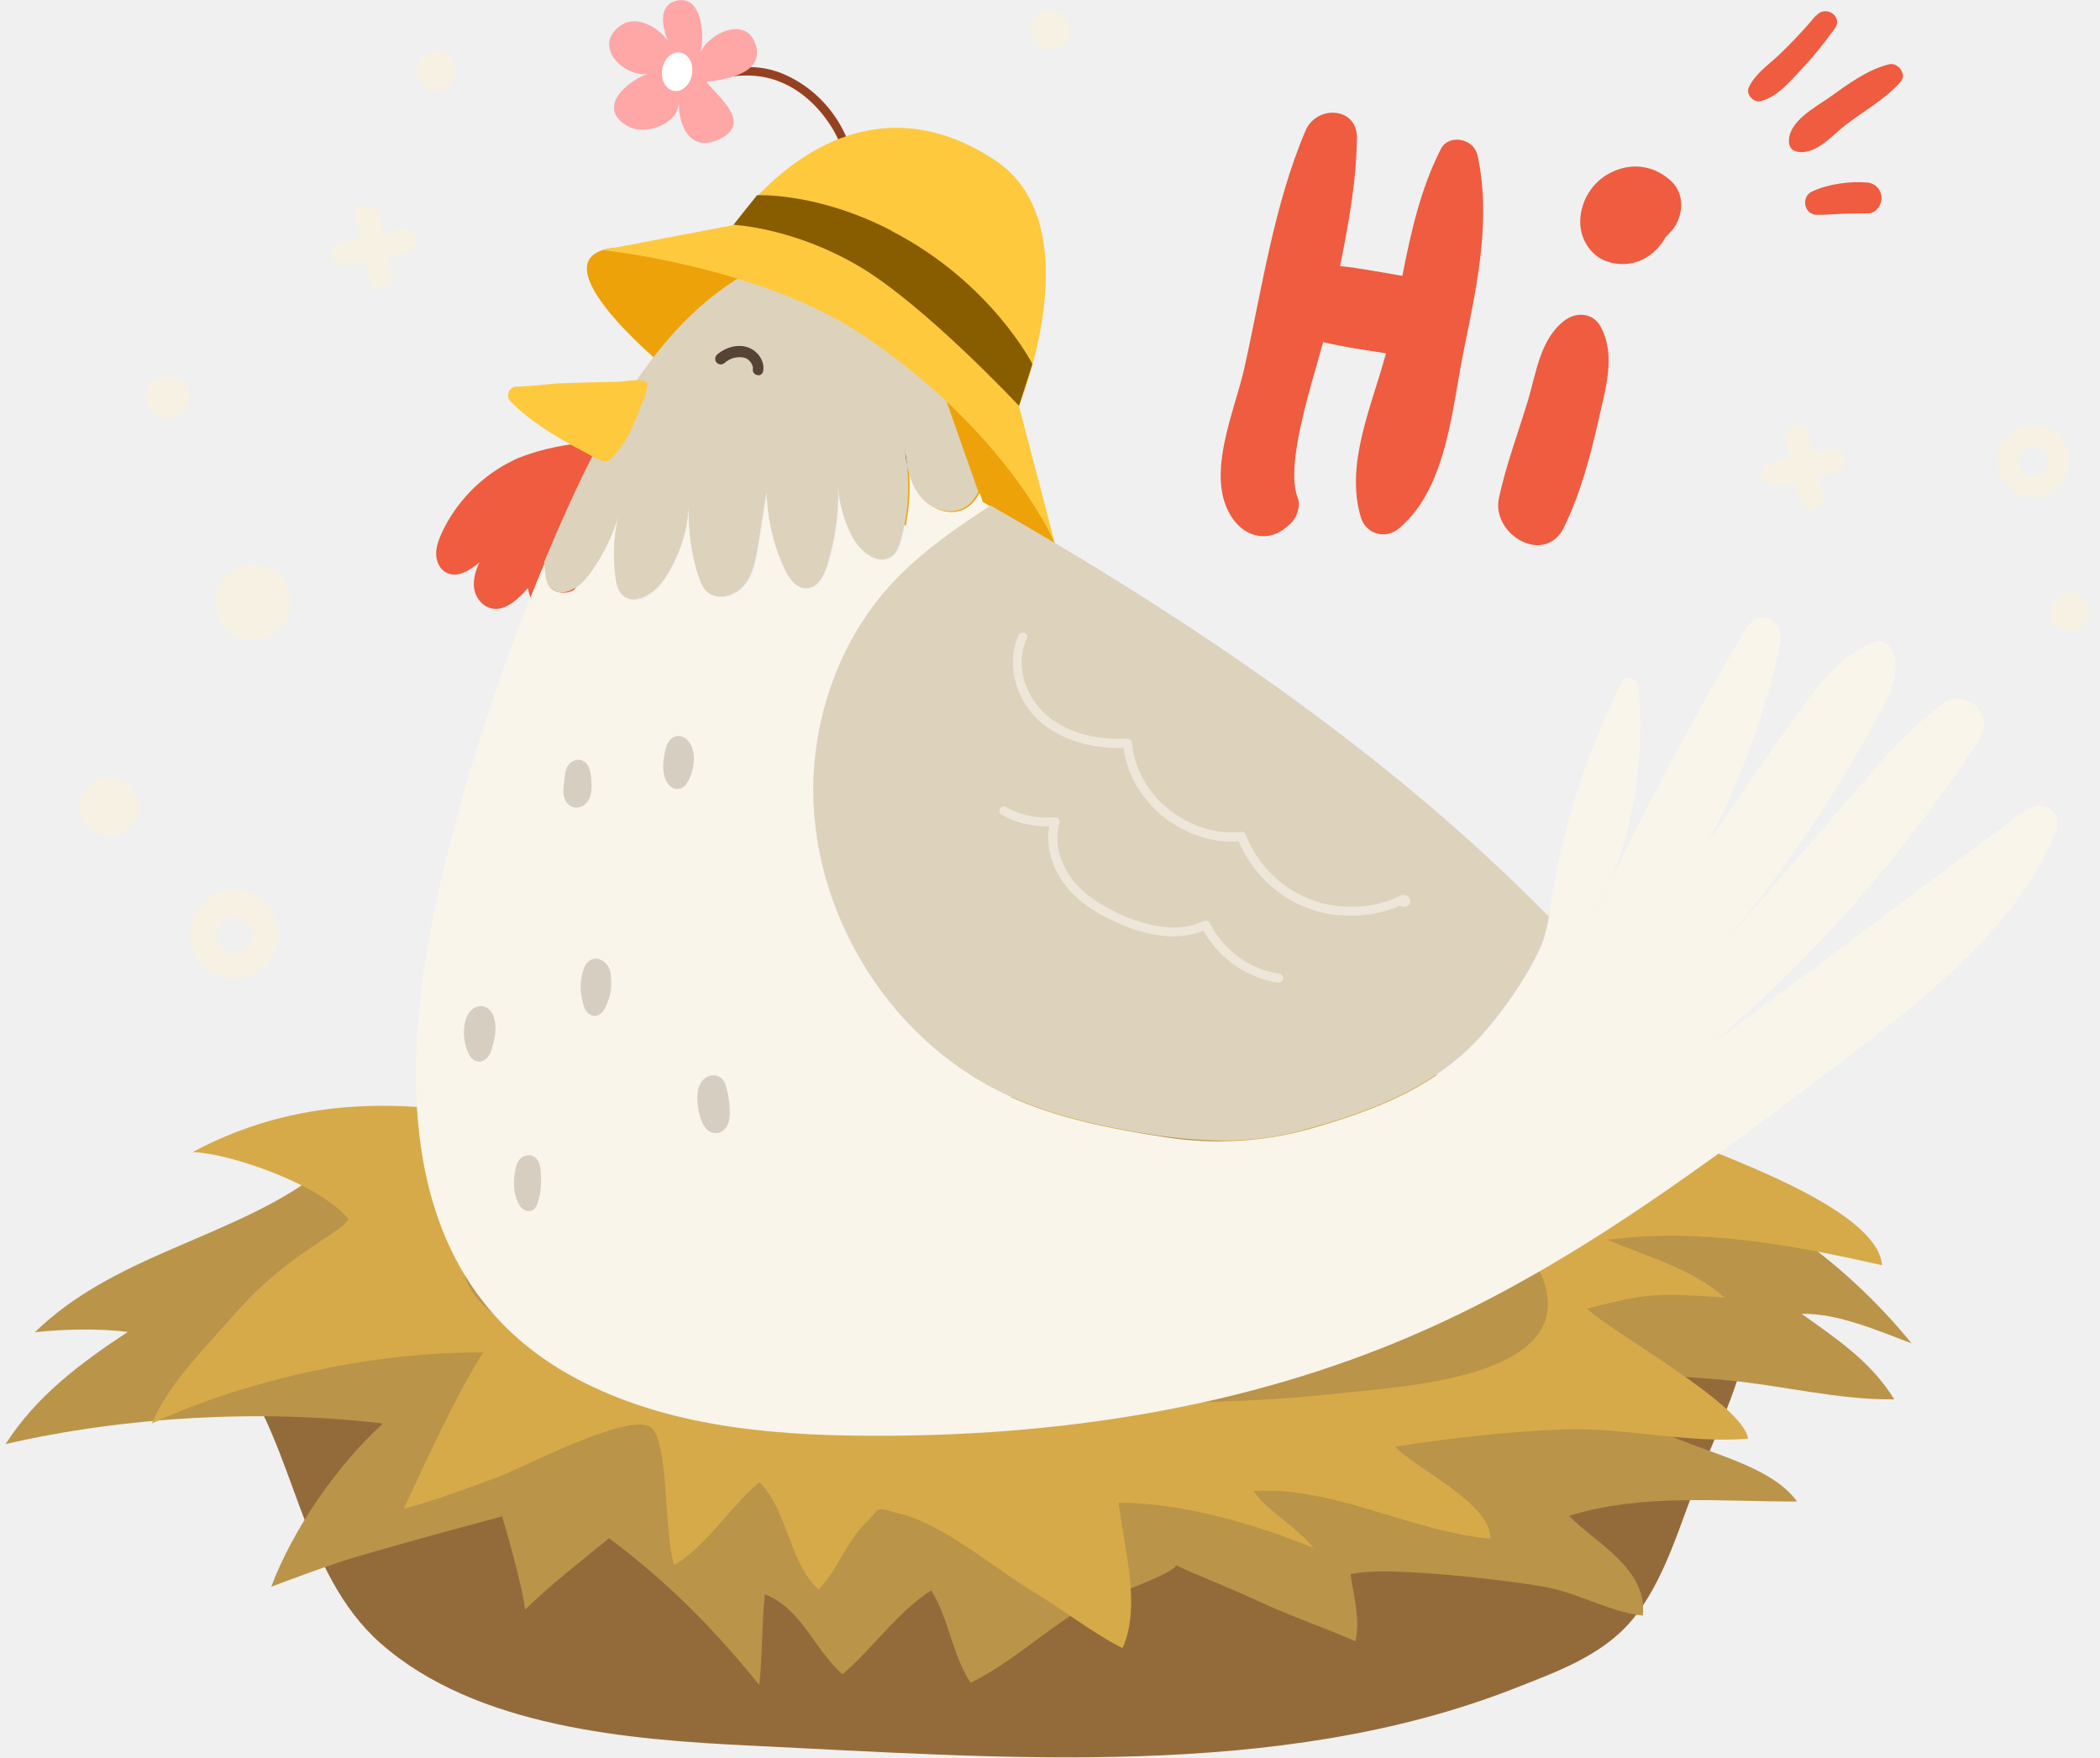
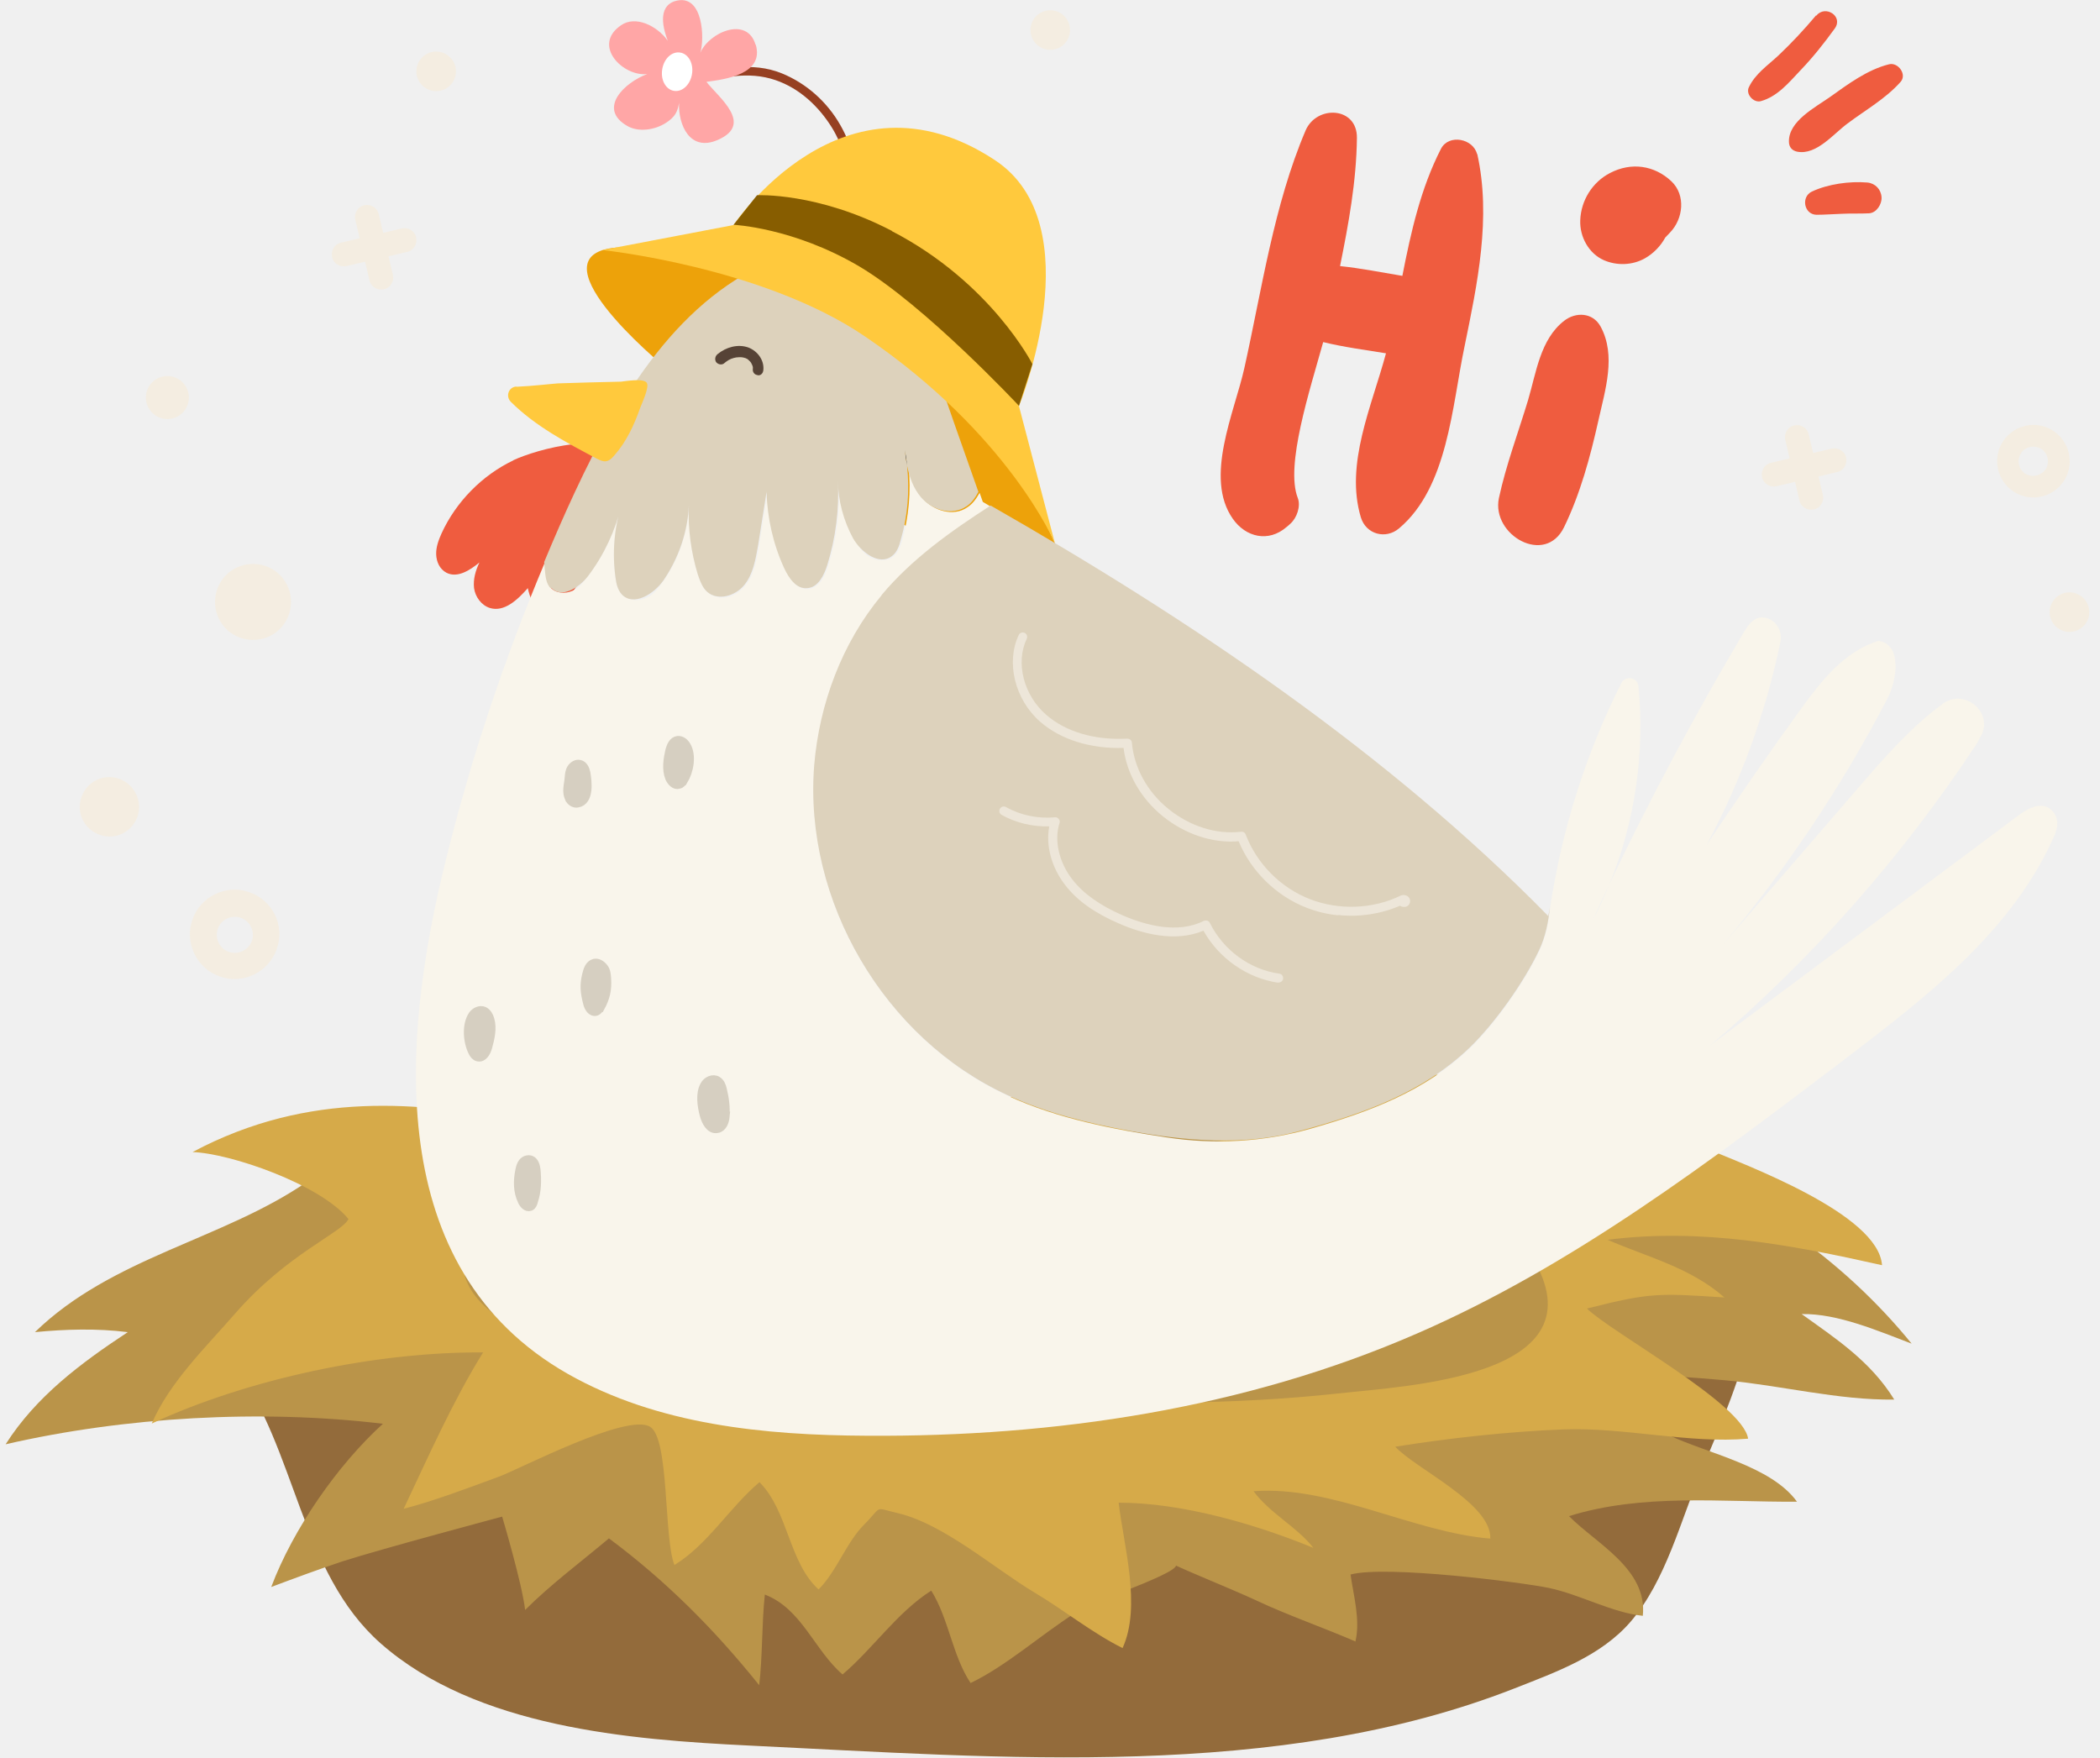
<svg xmlns="http://www.w3.org/2000/svg" id="_圖層_2" data-name=" 圖層 2" version="1.1" viewBox="0 0 859.4 719.2">
  <defs>
    <style>
      .cls-1 {
        fill: #ef5c3f;
      }

      .cls-1, .cls-2, .cls-3, .cls-4, .cls-5, .cls-6, .cls-7, .cls-8, .cls-9, .cls-10, .cls-11, .cls-12, .cls-13, .cls-14, .cls-15 {
        stroke-width: 0px;
      }

      .cls-2 {
        fill: #964022;
      }

      .cls-3 {
        fill: #564336;
      }

      .cls-4 {
+         fill: #f4ede1;
+       }
+ 
+       .cls-5 {
        fill: #ba9449;
      }

-       .cls-5 {
+       .cls-6 {
        fill: #eda20a;
      }

-       .cls-6 {
+       .cls-7 {
        fill: #ffa6a6;
      }

-       .cls-7 {
+       .cls-8 {
        fill: #d6aa49;
      }

-       .cls-8 {
+       .cls-9 {
        fill: #936b3b;
-       }
- 
-       .cls-9 {
-         fill: #f7f1e4;
      }

      .cls-10 {
        fill: #ddd2bc;
      }

      .cls-11 {
        fill: #ffc93d;
      }

      .cls-16 {
        fill: none;
        stroke: #1e1e1e;
      }

      .cls-16, .cls-17 {
        stroke-miterlimit: 10;
      }

      .cls-12 {
        fill: #ede6d9;
      }

      .cls-13 {
        fill: #875d00;
      }

      .cls-14 {
        fill: #f9f5eb;
      }

      .cls-15 {
        fill: #fff;
      }

      .cls-17 {
        fill: #d6cfc1;
        stroke: #d6cfc1;
        stroke-width: 4px;
      }
    </style>
  </defs>
-   <path class="cls-5" d="M437,234.7c-4.9-12.1-13.4-30.9-21-42.2-10.4-15.3-17.7-31.8-33.4-42.3-12.7-8.6-26.8-15.5-41.2-20.8-5.6-2.1-11.9-3.2-16.9-6.6-4.2-2.8-7.5-6.7-12-9.3-11.3-6.5-40.1-11.2-40.1-10.4l-20-1.8c-34.7,2.9,14.6,45.1,23.2,51.8,25.5,20.1,56.1,34.6,82.6,53.3,18.1,12.8,36.8,26.8,58.5,32.8,10.1,2.8,26.1,9.7,20.4-4.5h0Z" />
+   <path class="cls-6" d="M437,234.7c-4.9-12.1-13.4-30.9-21-42.2-10.4-15.3-17.7-31.8-33.4-42.3-12.7-8.6-26.8-15.5-41.2-20.8-5.6-2.1-11.9-3.2-16.9-6.6-4.2-2.8-7.5-6.7-12-9.3-11.3-6.5-40.1-11.2-40.1-10.4l-20-1.8c-34.7,2.9,14.6,45.1,23.2,51.8,25.5,20.1,56.1,34.6,82.6,53.3,18.1,12.8,36.8,26.8,58.5,32.8,10.1,2.8,26.1,9.7,20.4-4.5h-.1Z" />
  <g>
    <g>
-       <path class="cls-2" d="M283.7,34.5c11.3-2.7,22.3-5.6,33.7-1.7,9.9,3.4,17.7,10.8,23.1,19.5,4.7,7.7,6.6,16.1,7.1,25,.4,7.4.7,18.3-4.7,24.2-1.5,1.6,1.2,3.8,2.7,2.2,5.8-6.2,5.6-17.1,5.5-25-.2-9.9-2.3-18.9-7.2-27.5-5.4-9.5-13.9-17.1-24-21.2-12.2-4.9-24.2-1.8-36.4,1.1-2.1.5-1.8,3.9.4,3.4h0Z" />
-       <path class="cls-6" d="M309.2,18.3c-3.5-11.9-19.1-5-22.6,3.3,1.8-5.9,1.1-23.4-9.3-21.4-7.8,1.5-6.6,9.9-4,16.5-4.5-6.3-13.3-10.4-19.1-6.4-12.2,8.3.9,21.2,10.7,20-9.3,3.4-20.6,14.2-8.1,21.3,4.6,2.6,11.2,1.6,15.7-1.3,3.9-2.5,4.8-4.7,5.4-8.2-.4,8.9,4.4,20.3,16,15.1,14.6-6.5.2-17.3-4.8-23.7,8.3-1.1,23.6-3.3,20.2-15.2h0Z" />
+       <path class="cls-2" d="M283.7,34.5c11.3-2.7,22.3-5.6,33.7-1.7,9.9,3.4,17.7,10.8,23.1,19.5,4.7,7.7,6.6,16.1,7.1,25,.4,7.4.7,18.3-4.7,24.2-1.5,1.6,1.2,3.8,2.7,2.2,5.8-6.2,5.6-17.1,5.5-25-.2-9.9-2.3-18.9-7.2-27.5-5.4-9.5-13.9-17.1-24-21.2-12.2-4.9-24.2-1.8-36.4,1.1-2.1.5-1.8,3.9.4,3.4h-.2Z" />
+       <path class="cls-7" d="M309.2,18.3c-3.5-11.9-19.1-5-22.6,3.3,1.8-5.9,1.1-23.4-9.3-21.4-7.8,1.5-6.6,9.9-4,16.5-4.5-6.3-13.3-10.4-19.1-6.4-12.2,8.3.9,21.2,10.7,20-9.3,3.4-20.6,14.2-8.1,21.3,4.6,2.6,11.2,1.6,15.7-1.3,3.9-2.5,4.8-4.7,5.4-8.2-.4,8.9,4.4,20.3,16,15.1,14.6-6.5.2-17.3-4.8-23.7,8.3-1.1,23.6-3.3,20.2-15.2h-.1Z" />
    </g>
    <path class="cls-15" d="M283.2,30.3c-.7,4.3-3.9,7.4-7.3,6.9s-5.6-4.4-4.9-8.8,3.9-7.4,7.3-6.9,5.6,4.4,4.9,8.8Z" />
  </g>
  <g id="Layer_1" data-name="Layer 1">
    <g>
-       <path class="cls-8" d="M96,559.1c25.2,33.7,26.8,84.4,59.8,113.5,39.1,34.4,101.7,39.4,150.9,41.8,102.8,4.9,216.2,14.6,313.1-23.4,17-6.7,35.4-13.2,47.6-27.4,14.3-16.7,20.4-41.3,28.6-61,7.9-18.7,17.5-40.8,21.2-60.6,4.5-25.2-22.3-33.9-43.9-36.4l-577.3,53.5h0Z" />
-       <path class="cls-4" d="M125.6,483.7c-34.2,23.6-79.8,30.8-111.3,61.5,12.3-1.2,25.4-1.6,38-.1-19.3,12.7-37.6,26.4-50,45.9,48.7-11.2,104.4-14.4,154.4-8.4-18.5,16.8-36.8,43.1-45.7,66.8,9.6-3.6,19.3-7.2,29.2-10.5,15.5-5,65.3-18.3,65.3-18.3,0,0,8.2,27.5,9.4,38.2,10.4-10.4,22.9-19.7,34.3-29.3,23.5,17.5,43.2,37.3,61.5,60.1,1.4-12.2,1-24.8,2.3-37.1,15.1,5.8,20.3,22.8,31.8,32.7,12.5-10.6,22.3-25.4,36.3-34.3,7.2,11.5,8.6,26.5,16.1,37.8,14.6-7,28.6-19.6,42.7-28.6,9.9-6.2,51.2-19,39.3-20.8-3.6-.5,25.4,11.1,34.9,15.6,13.2,6.2,27.7,11.2,40.6,16.8,2.1-9-.9-19.2-2-27.4,14.4-3.9,70.3,3.2,81.2,5.5,12.8,2.7,25.8,10.1,38.4,11.4,2-19.2-19.2-29.6-30.2-40.8,30.2-9.4,62.4-5.7,93.3-5.9-10.6-14.7-36.6-19.7-52.6-27.3-22.3-10.5-44-18.5-67.3-24.6,29.8-1.6,60.5-.5,90.5,2.2,23,2.1,46.2,8.2,69.2,7.9-9.6-15.6-23.8-24.9-37.9-35,14.8-.3,31.5,7,45,12.1-26.9-33.2-70.4-66.7-113.9-72.7-36.4-5-78.6-7.1-115-3.2-52.4,5.6-98.7,25.7-148.6,39.8-50.9,14.5-101.7,2-150.7-12.2-14.9-4.3-29.8-5.3-45.1-7.6-8.1-1.2-29.7-.7-34.9-6.7l-48.5-3.4h0Z" />
-       <path class="cls-7" d="M649.6,535.5c26-6.6,29.3-6.2,56.1-4.5-14.1-12.4-32.1-16.7-47.8-23.6,38.6-4.9,75.3,2.1,112.3,10.4-1.5-21.1-56.2-41.1-72.5-48-43.4-18.4-93.6-29.4-140.3-33.7-79.6-7.2-157.3,11.3-229.6,42.3,1.1-1,2.5-3.3,3.8-4.6l.2-4.9c-15.5-.5-31.5-6.2-46.9-8.6-24.5-3.7-50.1,2.1-74.4-2.1-37.9-6.6-83.5-12.4-131.7,13.3,15.4.5,52.2,13.2,63.8,27.4-2.7,5.7-24.9,14.1-46.3,38.6-12.2,14-26.9,28.2-34.2,45.1,39.7-18.4,92-29.4,135.6-29.1-12.3,19.8-22.5,42.8-32.5,64,12.4-3.2,26.6-8.6,39.1-13.2,8.4-3.1,52.3-26.1,61.7-20.4,8,4.7,5.6,45.6,10,56.6,13.6-8.3,22.6-23.6,34.8-33.9,11.8,11.8,12,32.9,24.2,43.9,7.6-7.7,11.3-19.2,18.7-26.6,7.7-7.7,3.5-7,13.8-4.6,18.7,4.4,39.4,22.6,55.9,32.5,12.1,7.2,23.7,16.6,36,22.7,7.8-17.1.4-42.1-1.6-59.5,26,0,56.1,8.8,79.7,18.5-6.7-8.6-17.8-14.1-24.5-23.2,32.1-2.4,65.2,16.8,96.9,19.4.5-14.4-30.5-28.5-38.9-37.6,21.7-3.5,46.1-6.2,68.9-7.1,24.8-.9,51.4,5.9,75.5,3.8-2.2-14.4-56-43.4-66-53.3h0Z" />
-       <path class="cls-4" d="M199.2,494.4c-36.6,43.5,38.9,61.4,68.4,67.2,47.6,9.3,98,9,146.8,11.2,44.3,2,90,2.2,133.2-2.5,27.6-3.1,109.1-6.6,79.4-55.9-17.1-28.3-58.5-36.6-88.2-41.3-44.5-7.1-94.4-15.8-139.2-8.3l-200.4,29.7h0Z" />
-       <path class="cls-1" d="M210.1,188.4c-12.8,6.1-23.5,17-29.4,29.9-1.2,2.7-2.3,5.6-2.2,8.6.1,3,1.4,6,4.2,7.5,4.5,2.3,9.6-1,13.5-4.2-1.6,3.3-2.6,6.9-2.2,10.5.5,3.6,3,7,6.4,8.1,5.9,1.9,11.5-3.4,15.6-8.1.8,3.7,2.3,7.9,5.9,9.1,4.5,1.5,9-2.6,11.7-6.5,9.4-13,22.1-36.3,20.2-53.1-2-15.7-35-6-43.6-1.9h0Z" />
+       <path class="cls-9" d="M96,559.1c25.2,33.7,26.8,84.4,59.8,113.5,39.1,34.4,101.7,39.4,150.9,41.8,102.8,4.9,216.2,14.6,313.1-23.4,17-6.7,35.4-13.2,47.6-27.4,14.3-16.7,20.4-41.3,28.6-61,7.9-18.7,17.5-40.8,21.2-60.6,4.5-25.2-22.3-33.9-43.9-36.4l-577.3,53.5h0Z" />
+       <path class="cls-5" d="M125.6,483.7c-34.2,23.6-79.8,30.8-111.3,61.5,12.3-1.2,25.4-1.6,38,0-19.3,12.7-37.6,26.4-50,45.9,48.7-11.2,104.4-14.4,154.4-8.4-18.5,16.8-36.8,43.1-45.7,66.8,9.6-3.6,19.3-7.2,29.2-10.5,15.5-5,65.3-18.3,65.3-18.3,0,0,8.2,27.5,9.4,38.2,10.4-10.4,22.9-19.7,34.3-29.3,23.5,17.5,43.2,37.3,61.5,60.1,1.4-12.2,1-24.8,2.3-37.1,15.1,5.8,20.3,22.8,31.8,32.7,12.5-10.6,22.3-25.4,36.3-34.3,7.2,11.5,8.6,26.5,16.1,37.8,14.6-7,28.6-19.6,42.7-28.6,9.9-6.2,51.2-19,39.3-20.8-3.6-.5,25.4,11.1,34.9,15.6,13.2,6.2,27.7,11.2,40.6,16.8,2.1-9-.9-19.2-2-27.4,14.4-3.9,70.3,3.2,81.2,5.5,12.8,2.7,25.8,10.1,38.4,11.4,2-19.2-19.2-29.6-30.2-40.8,30.2-9.4,62.4-5.7,93.3-5.9-10.6-14.7-36.6-19.7-52.6-27.3-22.3-10.5-44-18.5-67.3-24.6,29.8-1.6,60.5-.5,90.5,2.2,23,2.1,46.2,8.2,69.2,7.9-9.6-15.6-23.8-24.9-37.9-35,14.8-.3,31.5,7,45,12.1-26.9-33.2-70.4-66.7-113.9-72.7-36.4-5-78.6-7.1-115-3.2-52.4,5.6-98.7,25.7-148.6,39.8-50.9,14.5-101.7,2-150.7-12.2-14.9-4.3-29.8-5.3-45.1-7.6-8.1-1.2-29.7-.7-34.9-6.7l-48.5-3.4h0Z" />
+       <path class="cls-8" d="M649.6,535.5c26-6.6,29.3-6.2,56.1-4.5-14.1-12.4-32.1-16.7-47.8-23.6,38.6-4.9,75.3,2.1,112.3,10.4-1.5-21.1-56.2-41.1-72.5-48-43.4-18.4-93.6-29.4-140.3-33.7-79.6-7.2-157.3,11.3-229.6,42.3,1.1-1,2.5-3.3,3.8-4.6l.2-4.9c-15.5-.5-31.5-6.2-46.9-8.6-24.5-3.7-50.1,2.1-74.4-2.1-37.9-6.6-83.5-12.4-131.7,13.3,15.4.5,52.2,13.2,63.8,27.4-2.7,5.7-24.9,14.1-46.3,38.6-12.2,14-26.9,28.2-34.2,45.1,39.7-18.4,92-29.4,135.6-29.1-12.3,19.8-22.5,42.8-32.5,64,12.4-3.2,26.6-8.6,39.1-13.2,8.4-3.1,52.3-26.1,61.7-20.4,8,4.7,5.6,45.6,10,56.6,13.6-8.3,22.6-23.6,34.8-33.9,11.8,11.8,12,32.9,24.2,43.9,7.6-7.7,11.3-19.2,18.7-26.6,7.7-7.7,3.5-7,13.8-4.6,18.7,4.4,39.4,22.6,55.9,32.5,12.1,7.2,23.7,16.6,36,22.7,7.8-17.1.4-42.1-1.6-59.5,26,0,56.1,8.8,79.7,18.5-6.7-8.6-17.8-14.1-24.5-23.2,32.1-2.4,65.2,16.8,96.9,19.4.5-14.4-30.5-28.5-38.9-37.6,21.7-3.5,46.1-6.2,68.9-7.1,24.8-.9,51.4,5.9,75.5,3.8-2.2-14.4-56-43.4-66-53.3h.2Z" />
+       <path class="cls-5" d="M199.2,494.4c-36.6,43.5,38.9,61.4,68.4,67.2,47.6,9.3,98,9,146.8,11.2,44.3,2,90,2.2,133.2-2.5,27.6-3.1,109.1-6.6,79.4-55.9-17.1-28.3-58.5-36.6-88.2-41.3-44.5-7.1-94.4-15.8-139.2-8.3l-200.4,29.7h0Z" />
+       <path class="cls-1" d="M210.1,188.4c-12.8,6.1-23.5,17-29.4,29.9-1.2,2.7-2.3,5.6-2.2,8.6s1.4,6,4.2,7.5c4.5,2.3,9.6-1,13.5-4.2-1.6,3.3-2.6,6.9-2.2,10.5.5,3.6,3,7,6.4,8.1,5.9,1.9,11.5-3.4,15.6-8.1.8,3.7,2.3,7.9,5.9,9.1,4.5,1.5,9-2.6,11.7-6.5,9.4-13,22.1-36.3,20.2-53.1-2-15.7-35-6-43.6-1.9h-.1Z" />
      <path class="cls-16" d="M371.7,190.6c-.2-2.1-.5-4.3-.9-6.4.2,2.1.4,4.3.9,6.4Z" />
-       <path class="cls-14" d="M841.2,340.9c-16.8,39.3-51.9,66.4-85.6,92.1-55.6,42.2-111.8,85-175.8,112.8-70.4,30.7-148.1,42.3-225,41.8-42.1-.2-85.7-4.5-122.4-25.3-76.1-43.3-68.1-137.4-49.9-210.5,10.3-41.6,23.9-82.2,40.5-121.7.1,1.8.3,3.5.5,5.3.4,3.1,1.4,6.5,5.9,7.1,3.3.5,6.6-1.1,8.8-3.6,6.7-8.1,11.8-17.5,14.9-27.5-2,8.2-2.4,16.8-1.2,25.1.5,3.8,1.5,7.9,6.7,8.9,3.7.8,7.7-1,10.1-3.9,8-9.6,12.7-21.9,13.3-34.4-.4,9.5.9,19.2,3.7,28.3,1.3,4.2,3.1,8.4,8.7,9.1,3.1.4,6.2-.8,8.7-2.9,5.2-4.5,6.4-11.4,7.5-18,1.2-7.3,2.3-14.7,3.5-22,.3,10.7,2.7,21.4,7.2,31.2,1.9,4.1,5,8.7,9.5,8.2,4.4-.3,6.8-5.2,8.1-9.3,3.5-11.2,5-23,4.4-34.6.1,9.8,3.2,19.4,8.8,27.4,2.2,3.1,5.7,5,9.4,4.8,5-.4,6.6-4.4,7.7-8,2.7-9.9,3.7-20.2,2.6-30.4,1,4.7,2.6,9.3,5.7,12.9,4.5,5.3,12.7,7.8,18.4,3.8,2.2-1.4,3.7-3.6,5-5.9.4,1.2.9,2.5,1.3,3.7,1.1.7,2.3,1.3,3.5,2.1-16.4,10.3-32.5,21.6-44.8,36.4-16.2,19.5-25.5,44.4-27.6,69.6-4.4,55.4,28.7,111.9,79.4,135.1,20.3,9.3,42.8,13.6,64.7,16.9,19.6,3,39.7,1.9,58.8-3.5,24.2-6.9,47-15.4,65.2-32.8,10.4-9.9,22.5-27.1,28.6-40.1,2.6-5.5,3.8-11.5,4.4-17.8,4.8-31.9,14.6-62.9,29.1-91.7,1.6-3.3,6.7-2.4,7,1.2,2.7,27.4-1.4,55.5-11.8,80.9-2.4,5-4.7,10.1-7,15.1,2.6-4.9,4.9-10,7-15.1,16.7-35.1,35-69.3,54.8-102.7,2.1-3.5,4.8-7.5,9.6-6,4.1,1.2,6.4,5.6,5.5,9.8-6,28.9-16.2,57-30.2,83,12.5-18.7,25.3-37.3,38.5-55.5,8.4-11.6,18-23.8,31.8-28,9.5,1.2,8,15.5,3.5,24-18.6,35.7-41.2,69.4-67.1,100.3,18.7-21.7,37.5-43.4,56.1-65,10.4-12.1,21.2-24.3,33.9-33.6,8.8-6.4,20.6,3.4,15.7,13-.8,1.4-1.4,2.7-2.2,3.9-30.3,45.9-67,87.5-108.8,123,42-31.4,84-62.6,126-94,4.2-3.2,10.2-6.5,14.3-1.8,2.1,2.3,2.3,5.7,1.1,8.6h0Z" />
-       <path class="cls-10" d="M225.6,240.6c4.1,4.5,11.4,0,15.1-4.9,6.5-8.6,11.1-18.5,13.6-28.9-3,9.5-3.8,19.7-2.4,29.7.3,2.4.9,4.9,2.5,6.7,4.8,5.2,13.3-.1,17.2-5.8,6.1-9,9.8-19.6,10.3-30.5-.4,9.5.9,19.2,3.7,28.3.9,2.6,1.9,5.4,3.9,7.1,4.4,3.7,11.5,1.6,15.1-2.9,3.6-4.4,4.6-10.4,5.6-16,1.2-7.3,2.3-14.7,3.5-22.1.3,10.7,2.7,21.4,7.2,31.2,1.9,4.1,5,8.7,9.5,8.2,4.4-.3,6.8-5.2,8.1-9.3,3.5-11.2,5-23,4.4-34.6.1,8.1,2.3,16.3,6.2,23.5,3.3,5.8,10.9,11.4,16,7.2,2-1.5,2.9-4.1,3.5-6.5,2.9-9.8,3.7-20.2,2.6-30.4-.4-2.1-.7-4.2-.9-6.4.4,2.1.7,4.2.9,6.4,1,4.7,2.6,9.3,5.7,12.9,4.5,5.3,12.7,7.7,18.5,3.8,2.2-1.4,3.7-3.6,5-6-6.6-18.6-13.2-37.4-19.6-56-6-17.1-14-36.4-31.2-42.2-9.9-3.3-20.8-1.3-30.6,2.4-40.7,15.5-65.3,56.4-83.7,95.8-4.4,9.4-8.6,19.1-12.6,28.7.1,1.8.3,3.5.5,5.3.2,1.9.7,3.8,2,5.3h0Z" />
+       <path class="cls-14" d="M841.2,340.9c-16.8,39.3-51.9,66.4-85.6,92.1-55.6,42.2-111.8,85-175.8,112.8-70.4,30.7-148.1,42.3-225,41.8-42.1-.2-85.7-4.5-122.4-25.3-76.1-43.3-68.1-137.4-49.9-210.5,10.3-41.6,23.9-82.2,40.5-121.7.1,1.8.3,3.5.5,5.3.4,3.1,1.4,6.5,5.9,7.1,3.3.5,6.6-1.1,8.8-3.6,6.7-8.1,11.8-17.5,14.9-27.5-2,8.2-2.4,16.8-1.2,25.1.5,3.8,1.5,7.9,6.7,8.9,3.7.8,7.7-1,10.1-3.9,8-9.6,12.7-21.9,13.3-34.4-.4,9.5.9,19.2,3.7,28.3,1.3,4.2,3.1,8.4,8.7,9.1,3.1.4,6.2-.8,8.7-2.9,5.2-4.5,6.4-11.4,7.5-18,1.2-7.3,2.3-14.7,3.5-22,.3,10.7,2.7,21.4,7.2,31.2,1.9,4.1,5,8.7,9.5,8.2,4.4-.3,6.8-5.2,8.1-9.3,3.5-11.2,5-23,4.4-34.6.1,9.8,3.2,19.4,8.8,27.4,2.2,3.1,5.7,5,9.4,4.8,5-.4,6.6-4.4,7.7-8,2.7-9.9,3.7-20.2,2.6-30.4,1,4.7,2.6,9.3,5.7,12.9,4.5,5.3,12.7,7.8,18.4,3.8,2.2-1.4,3.7-3.6,5-5.9.4,1.2.9,2.5,1.3,3.7,1.1.7,2.3,1.3,3.5,2.1-16.4,10.3-32.5,21.6-44.8,36.4-16.2,19.5-25.5,44.4-27.6,69.6-4.4,55.4,28.7,111.9,79.4,135.1,20.3,9.3,42.8,13.6,64.7,16.9,19.6,3,39.7,1.9,58.8-3.5,24.2-6.9,47-15.4,65.2-32.8,10.4-9.9,22.5-27.1,28.6-40.1,2.6-5.5,3.8-11.5,4.4-17.8,4.8-31.9,14.6-62.9,29.1-91.7,1.6-3.3,6.7-2.4,7,1.2,2.7,27.4-1.4,55.5-11.8,80.9-2.4,5-4.7,10.1-7,15.1,2.6-4.9,4.9-10,7-15.1,16.7-35.1,35-69.3,54.8-102.7,2.1-3.5,4.8-7.5,9.6-6,4.1,1.2,6.4,5.6,5.5,9.8-6,28.9-16.2,57-30.2,83,12.5-18.7,25.3-37.3,38.5-55.5,8.4-11.6,18-23.8,31.8-28,9.5,1.2,8,15.5,3.5,24-18.6,35.7-41.2,69.4-67.1,100.3,18.7-21.7,37.5-43.4,56.1-65,10.4-12.1,21.2-24.3,33.9-33.6,8.8-6.4,20.6,3.4,15.7,13-.8,1.4-1.4,2.7-2.2,3.9-30.3,45.9-67,87.5-108.8,123,42-31.4,84-62.6,126-94,4.2-3.2,10.2-6.5,14.3-1.8,2.1,2.3,2.3,5.7,1.1,8.6h0v.2Z" />
+       <path class="cls-10" d="M225.6,240.6c4.1,4.5,11.4,0,15.1-4.9,6.5-8.6,11.1-18.5,13.6-28.9-3,9.5-3.8,19.7-2.4,29.7.3,2.4.9,4.9,2.5,6.7,4.8,5.2,13.3-.1,17.2-5.8,6.1-9,9.8-19.6,10.3-30.5-.4,9.5.9,19.2,3.7,28.3.9,2.6,1.9,5.4,3.9,7.1,4.4,3.7,11.5,1.6,15.1-2.9,3.6-4.4,4.6-10.4,5.6-16,1.2-7.3,2.3-14.7,3.5-22.1.3,10.7,2.7,21.4,7.2,31.2,1.9,4.1,5,8.7,9.5,8.2,4.4-.3,6.8-5.2,8.1-9.3,3.5-11.2,5-23,4.4-34.6.1,8.1,2.3,16.3,6.2,23.5,3.3,5.8,10.9,11.4,16,7.2,2-1.5,2.9-4.1,3.5-6.5,2.9-9.8,3.7-20.2,2.6-30.4-.4-2.1-.7-4.2-.9-6.4.4,2.1.7,4.2.9,6.4,1,4.7,2.6,9.3,5.7,12.9,4.5,5.3,12.7,7.7,18.5,3.8,2.2-1.4,3.7-3.6,5-6-6.6-18.6-13.2-37.4-19.6-56-6-17.1-14-36.4-31.2-42.2-9.9-3.3-20.8-1.3-30.6,2.4-40.7,15.5-65.3,56.4-83.7,95.8-4.4,9.4-8.6,19.1-12.6,28.7.1,1.8.3,3.5.5,5.3.2,1.9.7,3.8,2,5.3h.4Z" />
      <path class="cls-10" d="M360.8,243.6c-16.2,19.5-25.5,44.4-27.6,69.6-4.4,55.5,28.7,111.9,79.3,135.1,15.6,7.1,32.3,11.3,49.2,14.4,23.2,4.3,47.6,6.4,70.4.1,25.7-7,49.9-15.5,69.2-33.9,10.4-10,22.5-27.1,28.6-40.1,2.6-5.5,3.8-11.5,4.4-17.8-.2,1.3-.4,2.6-.7,3.9-65.5-66.8-146.8-121.5-228.2-168-16.3,10.5-32.2,21.8-44.6,36.6h0Z" />
      <g>
-         <path class="cls-12" d="M547.7,374.6c-4.5-.4-8.9-1.5-13-3.1-12.4-4.8-22.7-14.9-27.8-27.2-10.7.9-21.9-2.9-31-10.2-9-7.3-14.8-17.4-16.1-28-13.6.4-25.7-3.4-34.1-10.7-10.4-9.1-14.1-24.3-8.8-35.5.4-.9,1.5-1.3,2.4-.9.9.4,1.3,1.5.9,2.4-4.7,9.8-1.3,23.1,7.9,31.1,8,7,19.8,10.5,33.2,9.8,1,0,1.9.7,1.9,1.6.9,10.2,6.2,20.1,15,27.2,8.8,7.1,19.5,10.5,29.7,9.3.8-.1,1.6.3,1.9,1.2,4.6,12,14.4,21.8,26.3,26.4,11.8,4.6,25.8,4.1,37.2-1.5,1-.4,2.2-.2,3,.5s1,2,.5,2.9c-.5,1-1.6,1.5-2.9,1.2-.3-.1-.7-.2-1-.4-7.9,3.4-16.6,4.7-25.1,3.8h0ZM575.5,369h0Z" />
+         <path class="cls-12" d="M547.7,374.6c-4.5-.4-8.9-1.5-13-3.1-12.4-4.8-22.7-14.9-27.8-27.2-10.7.9-21.9-2.9-31-10.2-9-7.3-14.8-17.4-16.1-28-13.6.4-25.7-3.4-34.1-10.7-10.4-9.1-14.1-24.3-8.8-35.5.4-.9,1.5-1.3,2.4-.9s1.3,1.5.9,2.4c-4.7,9.8-1.3,23.1,7.9,31.1,8,7,19.8,10.5,33.2,9.8,1,0,1.9.7,1.9,1.6.9,10.2,6.2,20.1,15,27.2s19.5,10.5,29.7,9.3c.8-.1,1.6.3,1.9,1.2,4.6,12,14.4,21.8,26.3,26.4,11.8,4.6,25.8,4.1,37.2-1.5,1-.4,2.2-.2,3,.5s1,2,.5,2.9c-.5,1-1.6,1.5-2.9,1.2-.3-.1-.7-.2-1-.4-7.9,3.4-16.6,4.7-25.1,3.8h-.1ZM575.5,369h0Z" />
        <path class="cls-12" d="M523.1,402.2h0c-12.8-1.9-24.3-10-30.6-21.3-11.7,4.9-25.1,1.2-34.5-2.9-10-4.3-17.2-9.4-22.1-15.8-5.6-7.2-8-16.2-6.5-24-6.8.2-13.6-1.4-19.5-4.7-.9-.5-1.2-1.6-.7-2.5s1.6-1.2,2.5-.7c6,3.4,13,4.8,20,4.2.7-.1,1.2.2,1.6.7s.5,1.1.3,1.6c-2.3,7.2-.2,16.2,5.3,23.2,4.5,5.8,11.3,10.6,20.7,14.7,9.1,3.9,22.3,7.6,33,2.2.4-.2,1-.2,1.4-.1s.9.4,1.1.9c5.5,11.1,16.3,19.1,28.5,20.8,1,.1,1.6,1.1,1.5,2.1-.2,1-1.1,1.6-2.1,1.5h0Z" />
      </g>
      <g>
-         <path class="cls-17" d="M245.5,412.2c2.1-3.8,2.9-7.2,2.6-11.6-.1-1.5-.2-3.1-1.1-4.3s-2.3-2.2-3.7-1.9c-2,.5-2.6,2.7-3.1,4.7-1,4.2-.7,7,.4,11.3.4,1.8,1.6,3.9,3.4,3.3.5-.2,1-.9,1.4-1.5h0Z" />
+         <path class="cls-17" d="M245.5,412.2c2.1-3.8,2.9-7.2,2.6-11.6-.1-1.5-.2-3.1-1.1-4.3s-2.3-2.2-3.7-1.9c-2,.5-2.6,2.7-3.1,4.7-1,4.2-.7,7,.4,11.3.4,1.8,1.6,3.9,3.4,3.3.5-.2,1-.9,1.4-1.5h.1Z" />
        <path class="cls-17" d="M218.1,491.7c1.5-4.2,1.5-8.8,1.1-13-.2-1.5-.7-3.3-2.1-3.8-1.1-.3-2.3.1-3,1s-1,2-1.2,3.1c-.9,4.3-.9,8.6,1,12.5.5,1.2,1.8,2.6,3,2.1.7-.3,1-1.1,1.2-1.8h0Z" />
-         <path class="cls-17" d="M296.5,456.9c.4-3.6-.2-7.6-1.1-11.2-.3-1.2-.8-2.5-1.9-3.2-1.6-1.1-4.1,0-5,1.8-1.9,3.3-1.1,8.4-.2,11.8.7,2.7,2.4,6.2,5.2,5.6,2-.3,2.9-2.7,3.1-4.8h0Z" />
+         <path class="cls-17" d="M296.5,456.9c.4-3.6-.2-7.6-1.1-11.2-.3-1.2-.8-2.5-1.9-3.2-1.6-1.1-4.1,0-5,1.8-1.9,3.3-1.1,8.4-.2,11.8.7,2.7,2.4,6.2,5.2,5.6,2-.3,2.9-2.7,3.1-4.8h-.1Z" />
        <path class="cls-17" d="M279.5,319.4c2.3-3.7,3.6-10.1,1.2-14.1-.7-1.2-1.9-2.2-3.3-2.1-1.8.2-2.6,2.2-3.1,3.9-.8,3.5-1.5,7.7-.1,11.2.7,1.5,2.1,3.1,3.6,2.5.8-.1,1.2-.8,1.6-1.4h0Z" />
-         <path class="cls-17" d="M233.4,327.1c.7,1,1.8,1.6,2.9,1.4,4.9-.8,3.9-8.8,3.3-12.2-.3-1.4-1-3-2.4-3.3-1.2-.3-2.5.5-3.2,1.6-.7,1.1-.8,2.4-.9,3.6-.2,3-1.4,6,.3,8.8h0Z" />
+         <path class="cls-17" d="M233.4,327.1c.7,1,1.8,1.6,2.9,1.4,4.9-.8,3.9-8.8,3.3-12.2-.3-1.4-1-3-2.4-3.3-1.2-.3-2.5.5-3.2,1.6s-.8,2.4-.9,3.6c-.2,3-1.4,6,.3,8.8h0Z" />
        <path class="cls-17" d="M193.6,430.4c.4.9,1.1,1.8,2,2,2,.5,3.3-2,3.8-3.8,1-3.6,2-7.7.9-11.4-.4-1.3-1.1-2.6-2.3-3.2-1.5-.7-3.4.2-4.4,1.6-2.6,3.9-2.1,10.6,0,14.8h0Z" />
      </g>
      <path class="cls-1" d="M417.3,128.4c1,5.3-5.5,8.8-10.9,9.4-12,1.3-23.8-2.4-35.2-6.1-12-3.9-23.9-7.9-35.9-11.8-7.9-2.5-26.5-4.9-15.9-14.8,7.1-6.7,15.4-10.9,23.1-16.4,8.9-6.4,18.4-12,28.7-15.7,7.3-2.6,30.5-10.9,35.9-1.4,2.7,4.9-2,10.7-6.6,14-3.4,2.5-7,4.9-10.7,7,8.7-2.3,18.3-1.5,26.2,2.9,2.4,1.3,4.9,3.8,4.1,6.5-.5,1.5-2.2,2.4-3.7,3.1-8.2,3.6-17.4,5.4-26.4,5,9.8,1.3,19,6.4,25.1,14.1,1,1.2,1.9,2.6,2.2,4.3h0Z" />
      <path class="cls-11" d="M211.4,158.2c-3.2.1-4.6,3.9-2.4,6.2,10,10,22.9,16.8,35.4,23.4,1.1.5,2.2,1.1,3.4,1,1.4-.1,2.6-1.2,3.5-2.3,5-5.6,8.2-12.5,10.7-19.6.7-1.9,3.8-8.4,2.7-10.2-1.2-2-8.6-.7-10.6-.5-8.6.2-17.1.4-25.7.7-1.9.1-10.4,1.1-17.1,1.4h0Z" />
-       <path class="cls-3" d="M312.3,152.1c.8-4.3-2.1-8.4-6.1-9.9-4.3-1.5-9.1-.1-12.5,2.7-1,.8-1.3,2.1-.7,3.2.7,1,2.2,1.4,3.2.7,1.3-1.1,2.5-1.9,4.1-2.3.9-.2,1.2-.3,2.1-.3h.7c.4,0-.5-.1.2,0,.4,0,.8.1,1.2.2.1,0,.3.1,0,0,.2.1.4.1.7.2.1.1.2.1.4.2,0,0,.5.3.2.1.3.2.5.4.9.8.1.1.2.2.3.3-.2-.2.1.1.1.1.2.3.4.5.5.9.1.2-.1-.2.1.1.1.2.1.3.2.5,0,.1.1.4.1.1,0,.2,0,.3.1.5v.5c0-.4,0,.1,0,.2-.2,1.2.5,2.4,1.8,2.6,1,.4,2.2-.4,2.4-1.6h0Z" />
+       <path class="cls-3" d="M312.3,152.1c.8-4.3-2.1-8.4-6.1-9.9-4.3-1.5-9.1-.1-12.5,2.7-1,.8-1.3,2.1-.7,3.2.7,1,2.2,1.4,3.2.7,1.3-1.1,2.5-1.9,4.1-2.3.9-.2,1.2-.3,2.1-.3h.7c.4,0-.5-.1.2,0,.4,0,.8.1,1.2.2.1,0,.3.1,0,0,.2.1.4.1.7.2.1.1.2.1.4.2,0,0,.5.3.2.1.3.2.5.4.9.8.1.1.2.2.3.3-.2-.2.1.1.1.1.2.3.4.5.5.9.1.2-.1-.2.1.1.1.2.1.3.2.5,0,.1.1.4.1.1,0,.2,0,.3.1.5v.5c0-.4,0,.1,0,.2-.2,1.2.5,2.4,1.8,2.6,1,.4,2.2-.4,2.4-1.6h0v.2Z" />
    </g>
  </g>
-   <path class="cls-1" d="M743.2,6.3c-4.8,5.7-9.9,11.2-15.4,16.4-4.5,4.2-9.4,7.4-12.1,13-1.4,2.9,2,6.5,4.9,5.7,6.8-1.9,11.4-7.5,16.1-12.5,5.2-5.4,9.8-11.2,14.2-17.3,3.5-5-3.9-9.7-7.6-5.2h0Z" />
+   <path class="cls-1" d="M743.2,6.3c-4.8,5.7-9.9,11.2-15.4,16.4-4.5,4.2-9.4,7.4-12.1,13-1.4,2.9,2,6.5,4.9,5.7,6.8-1.9,11.4-7.5,16.1-12.5,5.2-5.4,9.8-11.2,14.2-17.3,3.5-5-3.9-9.7-7.6-5.2h-.1Z" />
  <path class="cls-1" d="M773.1,26.3c-8.9,2.2-16.9,8.2-24.2,13.4-6.1,4.3-17,9.9-16.8,18.3,0,2.2,1.3,3.7,3.5,4.1,7.8,1.4,14.6-7.2,20.4-11.5,7.3-5.5,15.7-10.2,21.8-17.1,2.7-3-1-8.1-4.7-7.2Z" />
-   <path class="cls-1" d="M764.2,74.7c-7.3-.6-16.1.6-22.7,3.7-4.5,2.1-3.3,9.3,1.8,9.5,3.5.1,7-.3,10.5-.4,3.7-.2,7.4,0,11.1-.2,3.1-.2,5.3-3.8,5.1-6.6-.2-3.2-2.6-5.7-5.8-6h0Z" />
+   <path class="cls-1" d="M764.2,74.7c-7.3-.6-16.1.6-22.7,3.7-4.5,2.1-3.3,9.3,1.8,9.5,3.5,0,7-.3,10.5-.4,3.7-.2,7.4,0,11.1-.2,3.1-.2,5.3-3.8,5.1-6.6-.2-3.2-2.6-5.7-5.8-6h0Z" />
  <g>
-     <path class="cls-1" d="M604.5,63.2c-1.5-6.5-11.6-8.5-14.8-2.3-8.3,16.2-12.3,34.1-15.8,52-8.4-1.4-16.9-3.1-25.5-4,3.5-17.3,6.7-34.8,6.9-52.4.2-12.9-16.5-13.6-21-3.1-13,30.5-17.9,65.1-25.1,97.4-4,17.9-16.5,44.7-4.7,61.5,5.3,7.6,14.6,9.8,22,3.4.5-.4,1.1-.9,1.6-1.4,2.6-2.3,4.3-7.1,3-10.5-5.2-13.2,4.9-44,10.4-63.8,8.5,2.1,17.2,3.2,25.7,4.6-5.9,21.9-16.8,45.3-10.3,67.1,2.1,7,10.2,9.2,15.7,4.5,19.9-16.8,21.6-49.8,26.7-74.2,5.3-25.8,11.1-53.1,5.2-79.2h0Z" />
+     <path class="cls-1" d="M604.5,63.2c-1.5-6.5-11.6-8.5-14.8-2.3-8.3,16.2-12.3,34.1-15.8,52-8.4-1.4-16.9-3.1-25.5-4,3.5-17.3,6.7-34.8,6.9-52.4.2-12.9-16.5-13.6-21-3.1-13,30.5-17.9,65.1-25.1,97.4-4,17.9-16.5,44.7-4.7,61.5,5.3,7.6,14.6,9.8,22,3.4.5-.4,1.1-.9,1.6-1.4,2.6-2.3,4.3-7.1,3-10.5-5.2-13.2,4.9-44,10.4-63.8,8.5,2.1,17.2,3.2,25.7,4.6-5.9,21.9-16.8,45.3-10.3,67.1,2.1,7,10.2,9.2,15.7,4.5,19.9-16.8,21.6-49.8,26.7-74.2,5.3-25.8,11.1-53.1,5.2-79.2h0v.4Z" />
    <path class="cls-1" d="M655,133.6c-3.2-5.8-10.2-6-14.9-2.3-9.8,7.6-11.4,21.2-14.8,32.6-4,13.2-9,26.5-11.9,40-3.1,15.1,19,27.8,26.7,11.8,6.6-13.6,10.7-28.7,14-43.5,2.8-12.6,7.4-26.7.9-38.6h0Z" />
    <path class="cls-1" d="M684,74.2c-7-6.6-16.5-7.9-25.1-3.4-7.2,3.7-11.9,11.2-12.2,19.3-.3,6.8,3.5,13.7,9.7,16.4,5.3,2.3,11.7,2.1,16.8-.8,3.5-2,6.4-5,8.3-8.5.7-.7,1.3-1.4,2-2.1,5.3-5.5,6.5-15.2.5-20.9h0Z" />
  </g>
  <path class="cls-11" d="M246.2,102.3s65.8,6.8,107.8,35.4c59,40.1,77.7,84.6,77.7,84.6l-14.7-56.1s30.4-74.2-9.9-100.7c-62.2-41-106.9,26.6-106.9,26.6l-54,10.3h0Z" />
  <path class="cls-13" d="M365,94.5c-30.5-15.9-55.2-14.6-55.2-14.6l-9.6,12.1s24.4,1.1,51.4,17c27,16,65.4,57.1,65.4,57.1l5.5-17.1s-16.9-33.4-57.5-54.4h0Z" />
  <g>
-     <path class="cls-9" d="M101.9,365.1c-9.5-3.3-20,1.9-23.2,11.4-3.3,9.5,1.9,20,11.4,23.2,9.5,3.3,20-1.9,23.2-11.4,3.4-9.5-1.8-20-11.4-23.2ZM93.7,389.6c-3.8-1.3-5.9-5.5-4.6-9.4,1.3-3.8,5.5-5.9,9.4-4.6,3.8,1.3,5.9,5.5,4.6,9.4-1.3,3.8-5.6,5.9-9.4,4.6Z" />
-     <path class="cls-9" d="M840.1,176.2c-6.9-4.4-16.1-2.3-20.5,4.6s-2.3,16.1,4.6,20.5,16.1,2.3,20.5-4.6c4.4-6.9,2.3-16.1-4.6-20.5ZM828.9,193.9c-2.9-1.8-3.6-5.5-1.9-8.3s5.5-3.6,8.3-1.9,3.6,5.5,1.9,8.3c-1.9,2.7-5.5,3.6-8.3,1.9Z" />
-     <path class="cls-9" d="M108.5,231.6c-8.1-2.7-17,1.6-19.7,9.8s1.6,17,9.8,19.7,17-1.6,19.7-9.8c2.7-8.1-1.6-17-9.8-19.7Z" />
-     <path class="cls-9" d="M48.7,318.7c-6.4-2.2-13.2,1.2-15.4,7.6s1.2,13.2,7.6,15.4c6.4,2.2,13.2-1.2,15.4-7.6,2.1-6.2-1.3-13.2-7.6-15.4Z" />
-     <circle class="cls-9" cx="178.5" cy="29.2" r="8.1" />
-     <circle class="cls-9" cx="429.8" cy="12.1" r="8.1" transform="translate(.1 28) rotate(-3.7)" />
-     <circle class="cls-9" cx="847" cy="250.1" r="8.1" transform="translate(-14.5 55.6) rotate(-3.7)" />
-     <circle class="cls-9" cx="68.5" cy="162.7" r="8.8" />
-     <path class="cls-9" d="M159,104.9l7.6-1.8c2.6-.5,4.3-3.2,3.7-5.9-.5-2.6-3.2-4.3-5.9-3.7l-7.6,1.8-1.8-7.6c-.5-2.6-3.2-4.3-5.9-3.7-2.6.5-4.3,3.2-3.7,5.9l1.8,7.6-7.6,1.8c-2.6.5-4.3,3.2-3.7,5.9.5,2.6,3.2,4.3,5.9,3.7l7.6-1.8,1.8,7.6c.5,2.6,3.2,4.3,5.9,3.7,2.6-.5,4.3-3.2,3.7-5.9l-1.8-7.6Z" />
-     <path class="cls-9" d="M744.2,195l7.6-1.8c2.6-.5,4.3-3.2,3.7-5.9-.5-2.6-3.2-4.3-5.9-3.7l-7.6,1.8-1.8-7.6c-.5-2.6-3.2-4.3-5.9-3.7-2.6.5-4.3,3.2-3.7,5.9l1.8,7.6-7.6,1.8c-2.6.5-4.3,3.2-3.7,5.9.5,2.6,3.2,4.3,5.9,3.7l7.6-1.8,1.8,7.6c.5,2.6,3.2,4.3,5.9,3.7,2.6-.5,4.3-3.2,3.7-5.9l-1.8-7.6Z" />
+     <path class="cls-4" d="M101.9,365.1c-9.5-3.3-20,1.9-23.2,11.4-3.3,9.5,1.9,20,11.4,23.2,9.5,3.3,20-1.9,23.2-11.4,3.4-9.5-1.8-20-11.4-23.2ZM93.7,389.6c-3.8-1.3-5.9-5.5-4.6-9.4,1.3-3.8,5.5-5.9,9.4-4.6,3.8,1.3,5.9,5.5,4.6,9.4-1.3,3.8-5.6,5.9-9.4,4.6Z" />
+     <path class="cls-4" d="M840.1,176.2c-6.9-4.4-16.1-2.3-20.5,4.6s-2.3,16.1,4.6,20.5,16.1,2.3,20.5-4.6c4.4-6.9,2.3-16.1-4.6-20.5ZM828.9,193.9c-2.9-1.8-3.6-5.5-1.9-8.3s5.5-3.6,8.3-1.9,3.6,5.5,1.9,8.3c-1.9,2.7-5.5,3.6-8.3,1.9Z" />
+     <path class="cls-4" d="M108.5,231.6c-8.1-2.7-17,1.6-19.7,9.8s1.6,17,9.8,19.7,17-1.6,19.7-9.8c2.7-8.1-1.6-17-9.8-19.7Z" />
+     <path class="cls-4" d="M48.7,318.7c-6.4-2.2-13.2,1.2-15.4,7.6s1.2,13.2,7.6,15.4c6.4,2.2,13.2-1.2,15.4-7.6,2.1-6.2-1.3-13.2-7.6-15.4Z" />
+     <circle class="cls-4" cx="178.5" cy="29.2" r="8.1" />
+     <circle class="cls-4" cx="429.8" cy="12.3" r="8.1" />
+     <circle class="cls-4" cx="846.9" cy="250.5" r="8.1" transform="translate(-14.4 55.2) rotate(-3.7)" />
+     <circle class="cls-4" cx="68.5" cy="162.7" r="8.8" />
+     <path class="cls-4" d="M159,104.9l7.6-1.8c2.6-.5,4.3-3.2,3.7-5.9-.5-2.6-3.2-4.3-5.9-3.7l-7.6,1.8-1.8-7.6c-.5-2.6-3.2-4.3-5.9-3.7-2.6.5-4.3,3.2-3.7,5.9l1.8,7.6-7.6,1.8c-2.6.5-4.3,3.2-3.7,5.9.5,2.6,3.2,4.3,5.9,3.7l7.6-1.8,1.8,7.6c.5,2.6,3.2,4.3,5.9,3.7,2.6-.5,4.3-3.2,3.7-5.9l-1.8-7.6Z" />
+     <path class="cls-4" d="M744.2,195l7.6-1.8c2.6-.5,4.3-3.2,3.7-5.9-.5-2.6-3.2-4.3-5.9-3.7l-7.6,1.8-1.8-7.6c-.5-2.6-3.2-4.3-5.9-3.7-2.6.5-4.3,3.2-3.7,5.9l1.8,7.6-7.6,1.8c-2.6.5-4.3,3.2-3.7,5.9.5,2.6,3.2,4.3,5.9,3.7l7.6-1.8,1.8,7.6c.5,2.6,3.2,4.3,5.9,3.7,2.6-.5,4.3-3.2,3.7-5.9l-1.8-7.6Z" />
  </g>
</svg>
